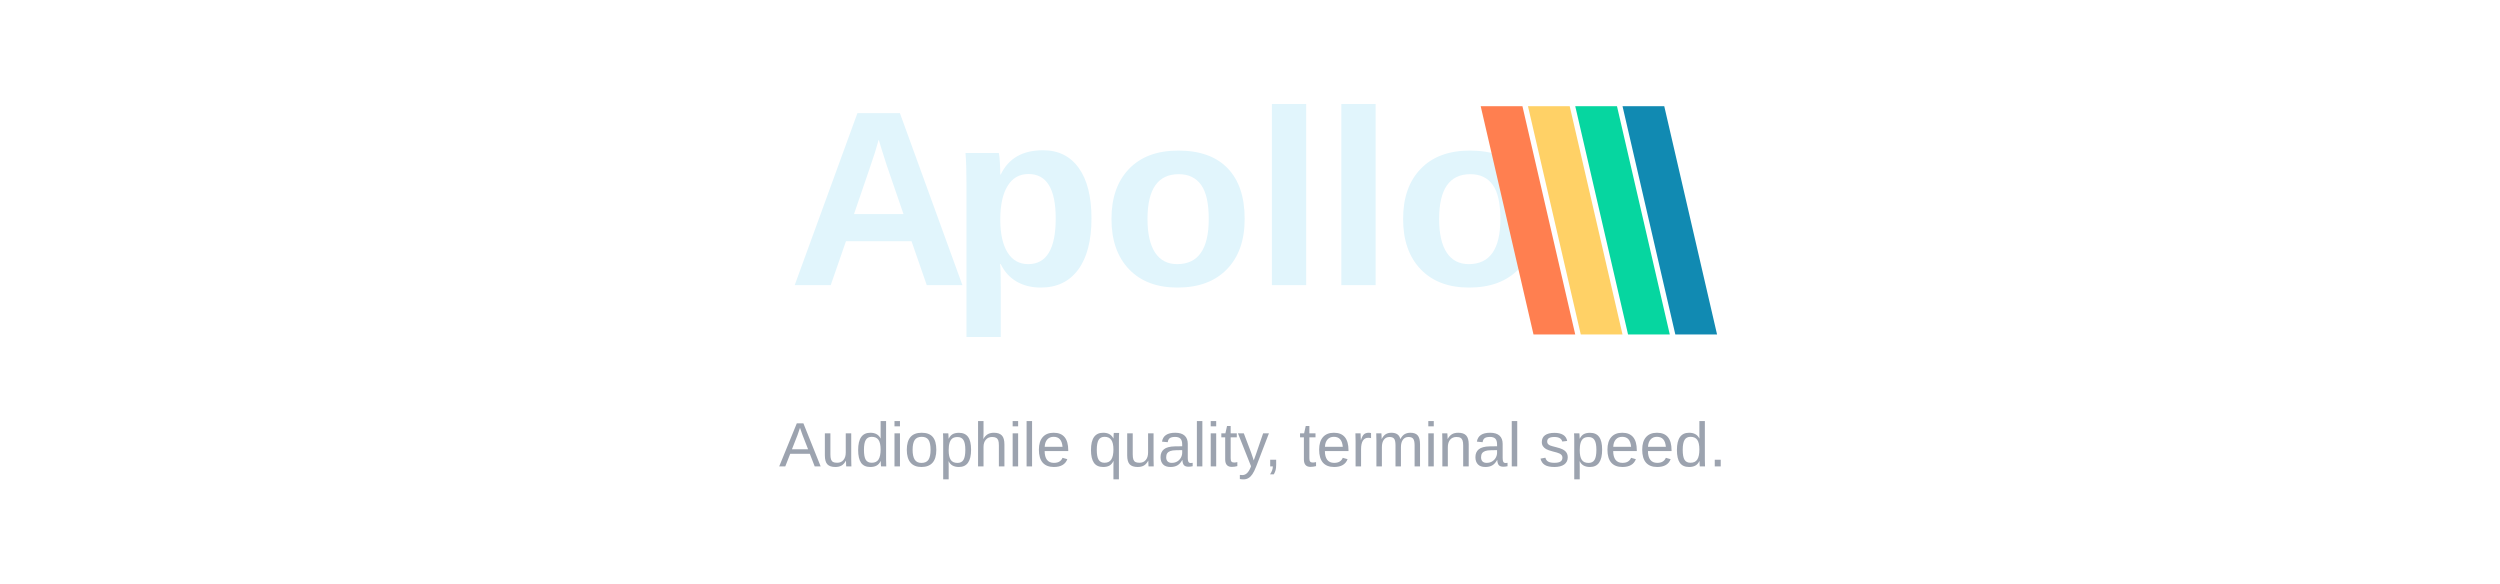
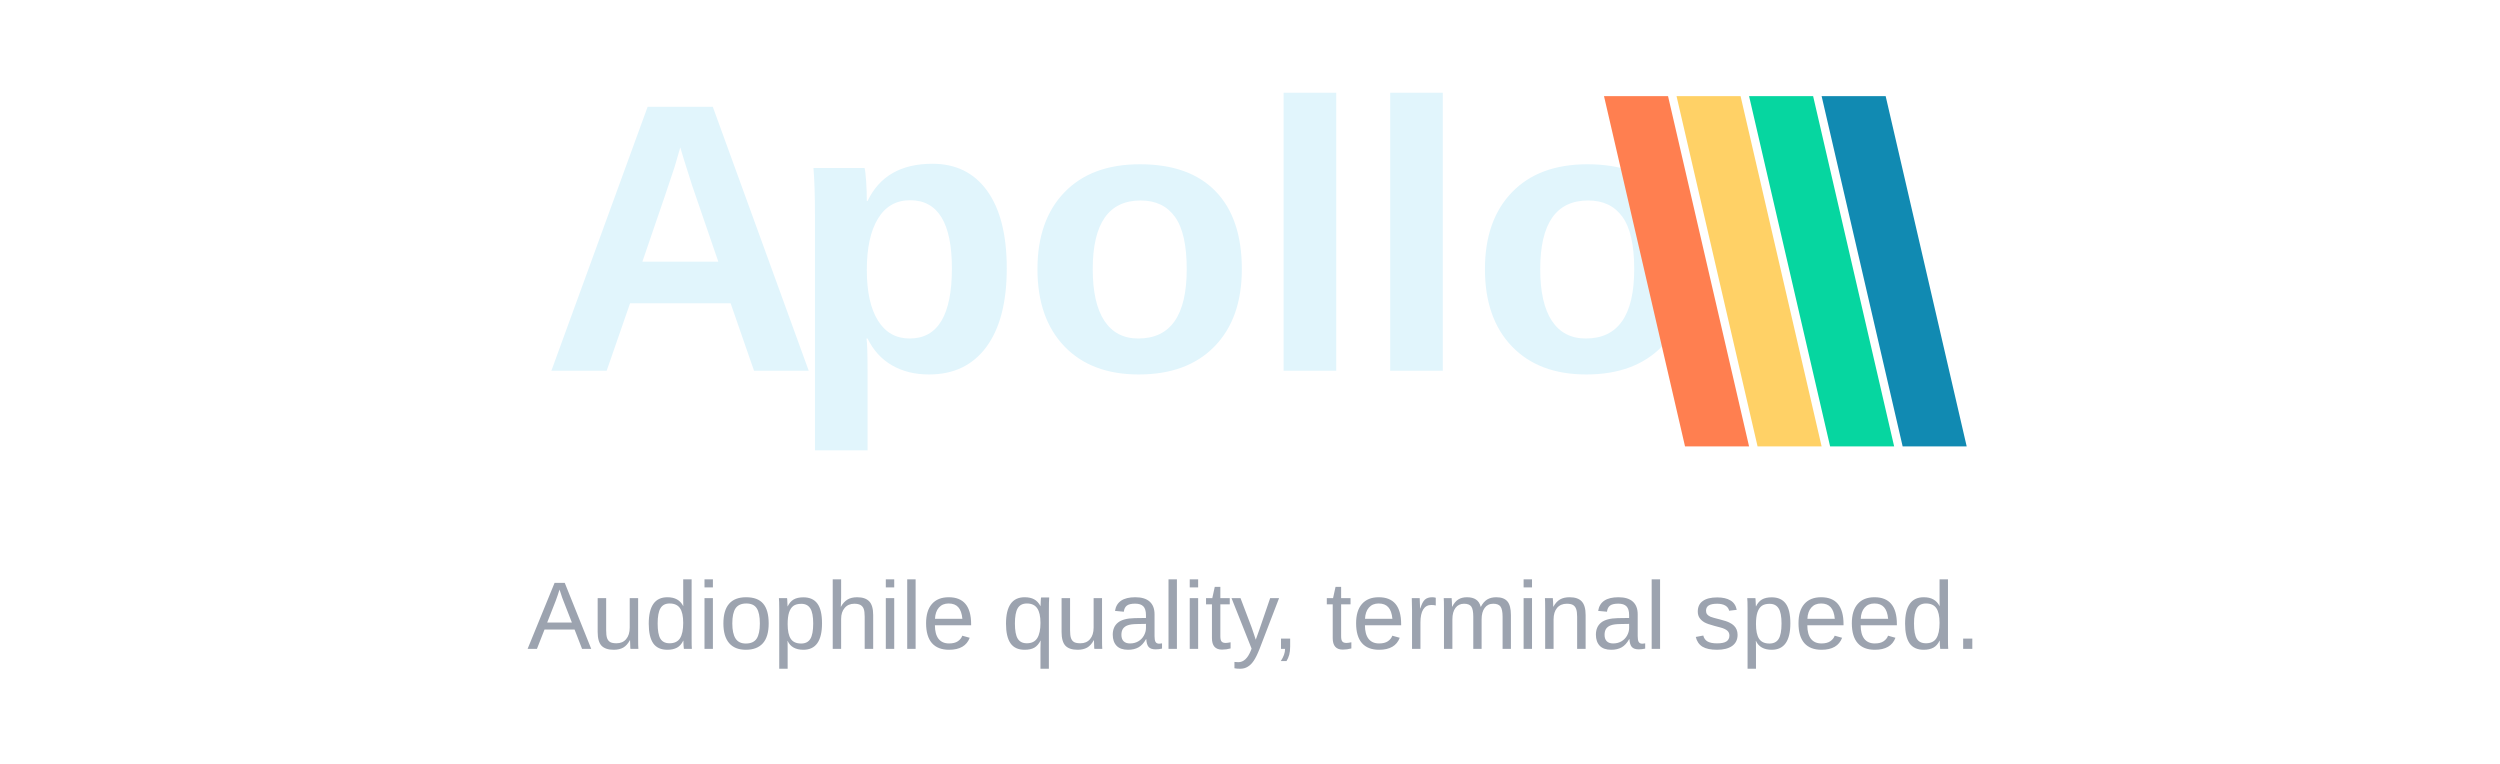
- <svg xmlns="http://www.w3.org/2000/svg" width="720" height="168" viewBox="0 0 720 168" version="1.1" xml:space="preserve" style="clip-rule:evenodd;fill-rule:evenodd;stroke-linejoin:round;stroke-miterlimit:2" id="svg7">
+ <svg xmlns="http://www.w3.org/2000/svg" width="100%" height="100%" viewBox="0 0 720 220" version="1.1" xml:space="preserve" style="fill-rule:evenodd;clip-rule:evenodd;stroke-linejoin:round;stroke-miterlimit:2;" id="svg7">
  <defs id="defs7" />
-   <g transform="translate(114.1465,9.80064)" id="g6">
+   <g transform="matrix(1.534446,0,0,1.534446,-17.24432,-4.197694)" id="g6">
    <g transform="translate(112.9317,72.31606)" id="g1">
      <text x="0" y="0" style="font-weight:700;font-size:72px;font-family:Arial-BoldMT, Arial, sans-serif;fill:#e1f5fc" id="text1">A<tspan x="46.236 84.457 122.677 136.921 151.165" y="0 0 0 0 0" id="tspan1">pollo</tspan>
      </text>
    </g>
    <g transform="translate(-127.0683,-17.68394)" id="g2">
      <path d="m 451.38,38.461 15.209,65.742 h -12.02 L 439.36,38.461 Z" style="fill:#ff7f50" id="path1" />
    </g>
    <g transform="translate(-113.4534,-17.68394)" id="g3">
      <path d="m 451.38,38.461 15.209,65.742 h -12.02 L 439.36,38.461 Z" style="fill:#ffd166" id="path2" />
    </g>
    <g transform="translate(-99.83837,-17.68394)" id="g4">
      <path d="m 451.38,38.461 15.209,65.742 h -12.02 L 439.36,38.461 Z" style="fill:#06d6a0" id="path3" />
    </g>
    <g transform="translate(-86.22338,-17.68394)" id="g5">
      <path d="m 451.38,38.461 15.209,65.742 h -12.02 L 439.36,38.461 Z" style="fill:#118ab2" id="path4" />
    </g>
  </g>
-   <g transform="translate(360.7954,134.3198)" id="g7">
+   <g transform="matrix(1.534446,0,0,1.534446,361.2251,186.8703)" id="g7">
    <text x="-136.415" y="0" style="font-size:18px;font-family:ArialMT, Arial, sans-serif;fill:#9ca3af" id="text6">Audiophile quality<tspan x="3.349 8.35" y="0 0" id="tspan6">, </tspan>terminal speed.</text>
  </g>
</svg>
